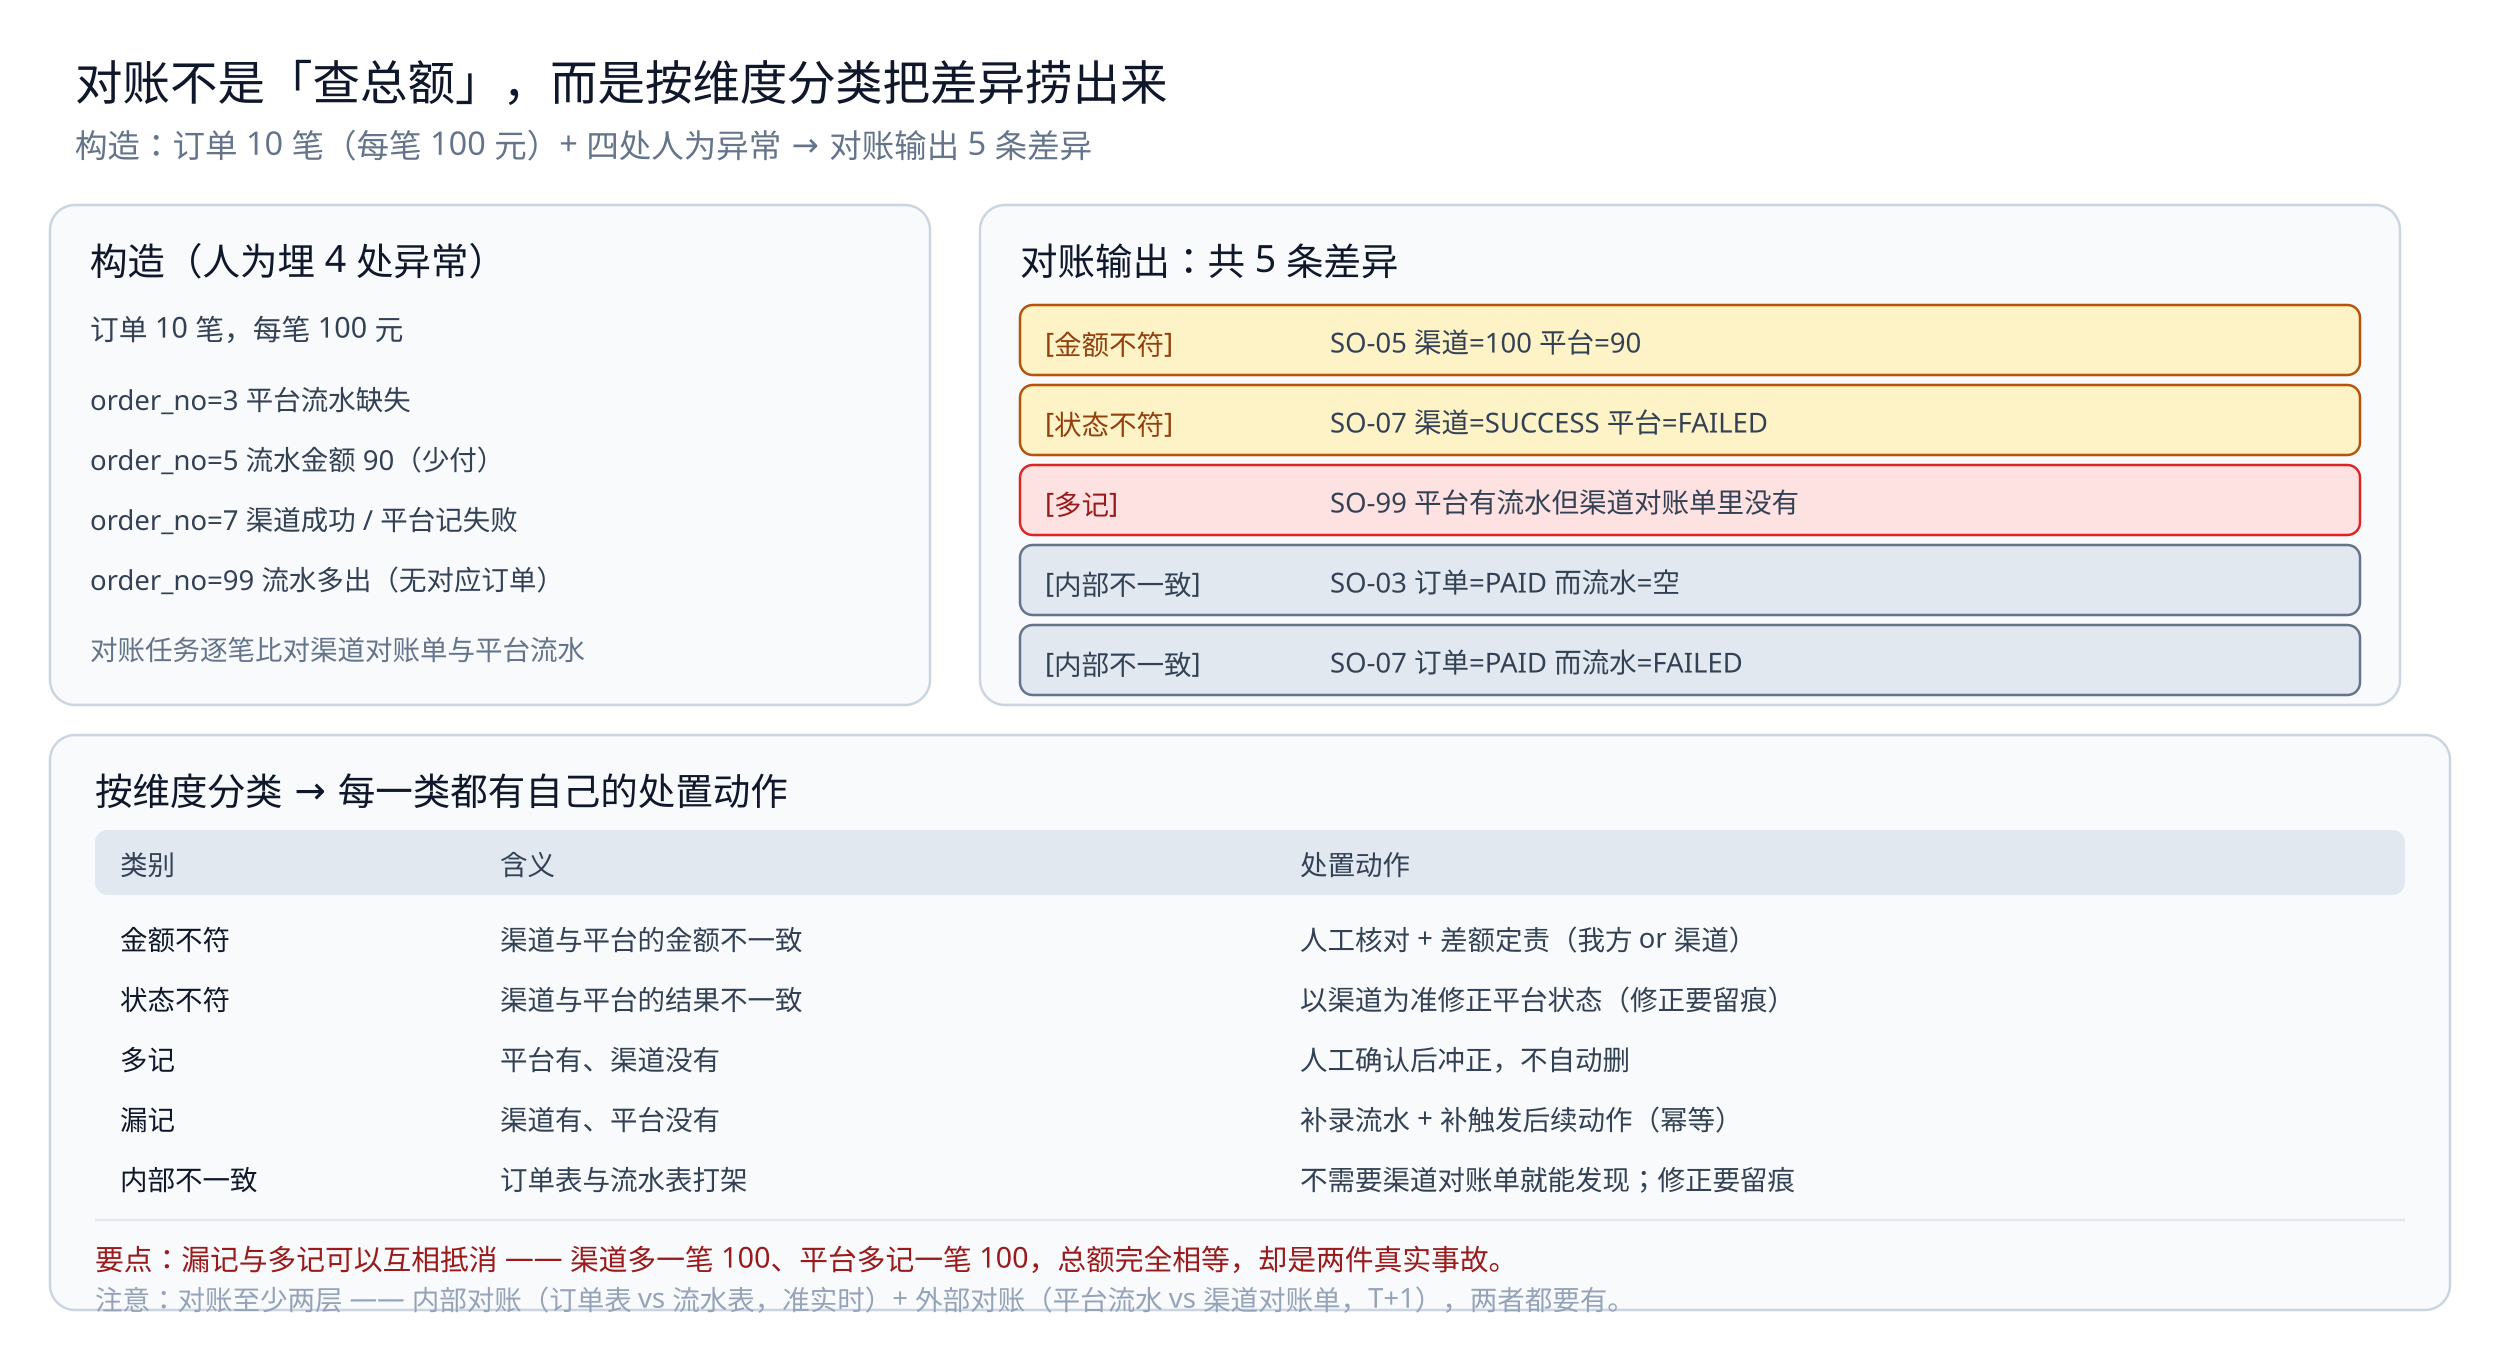
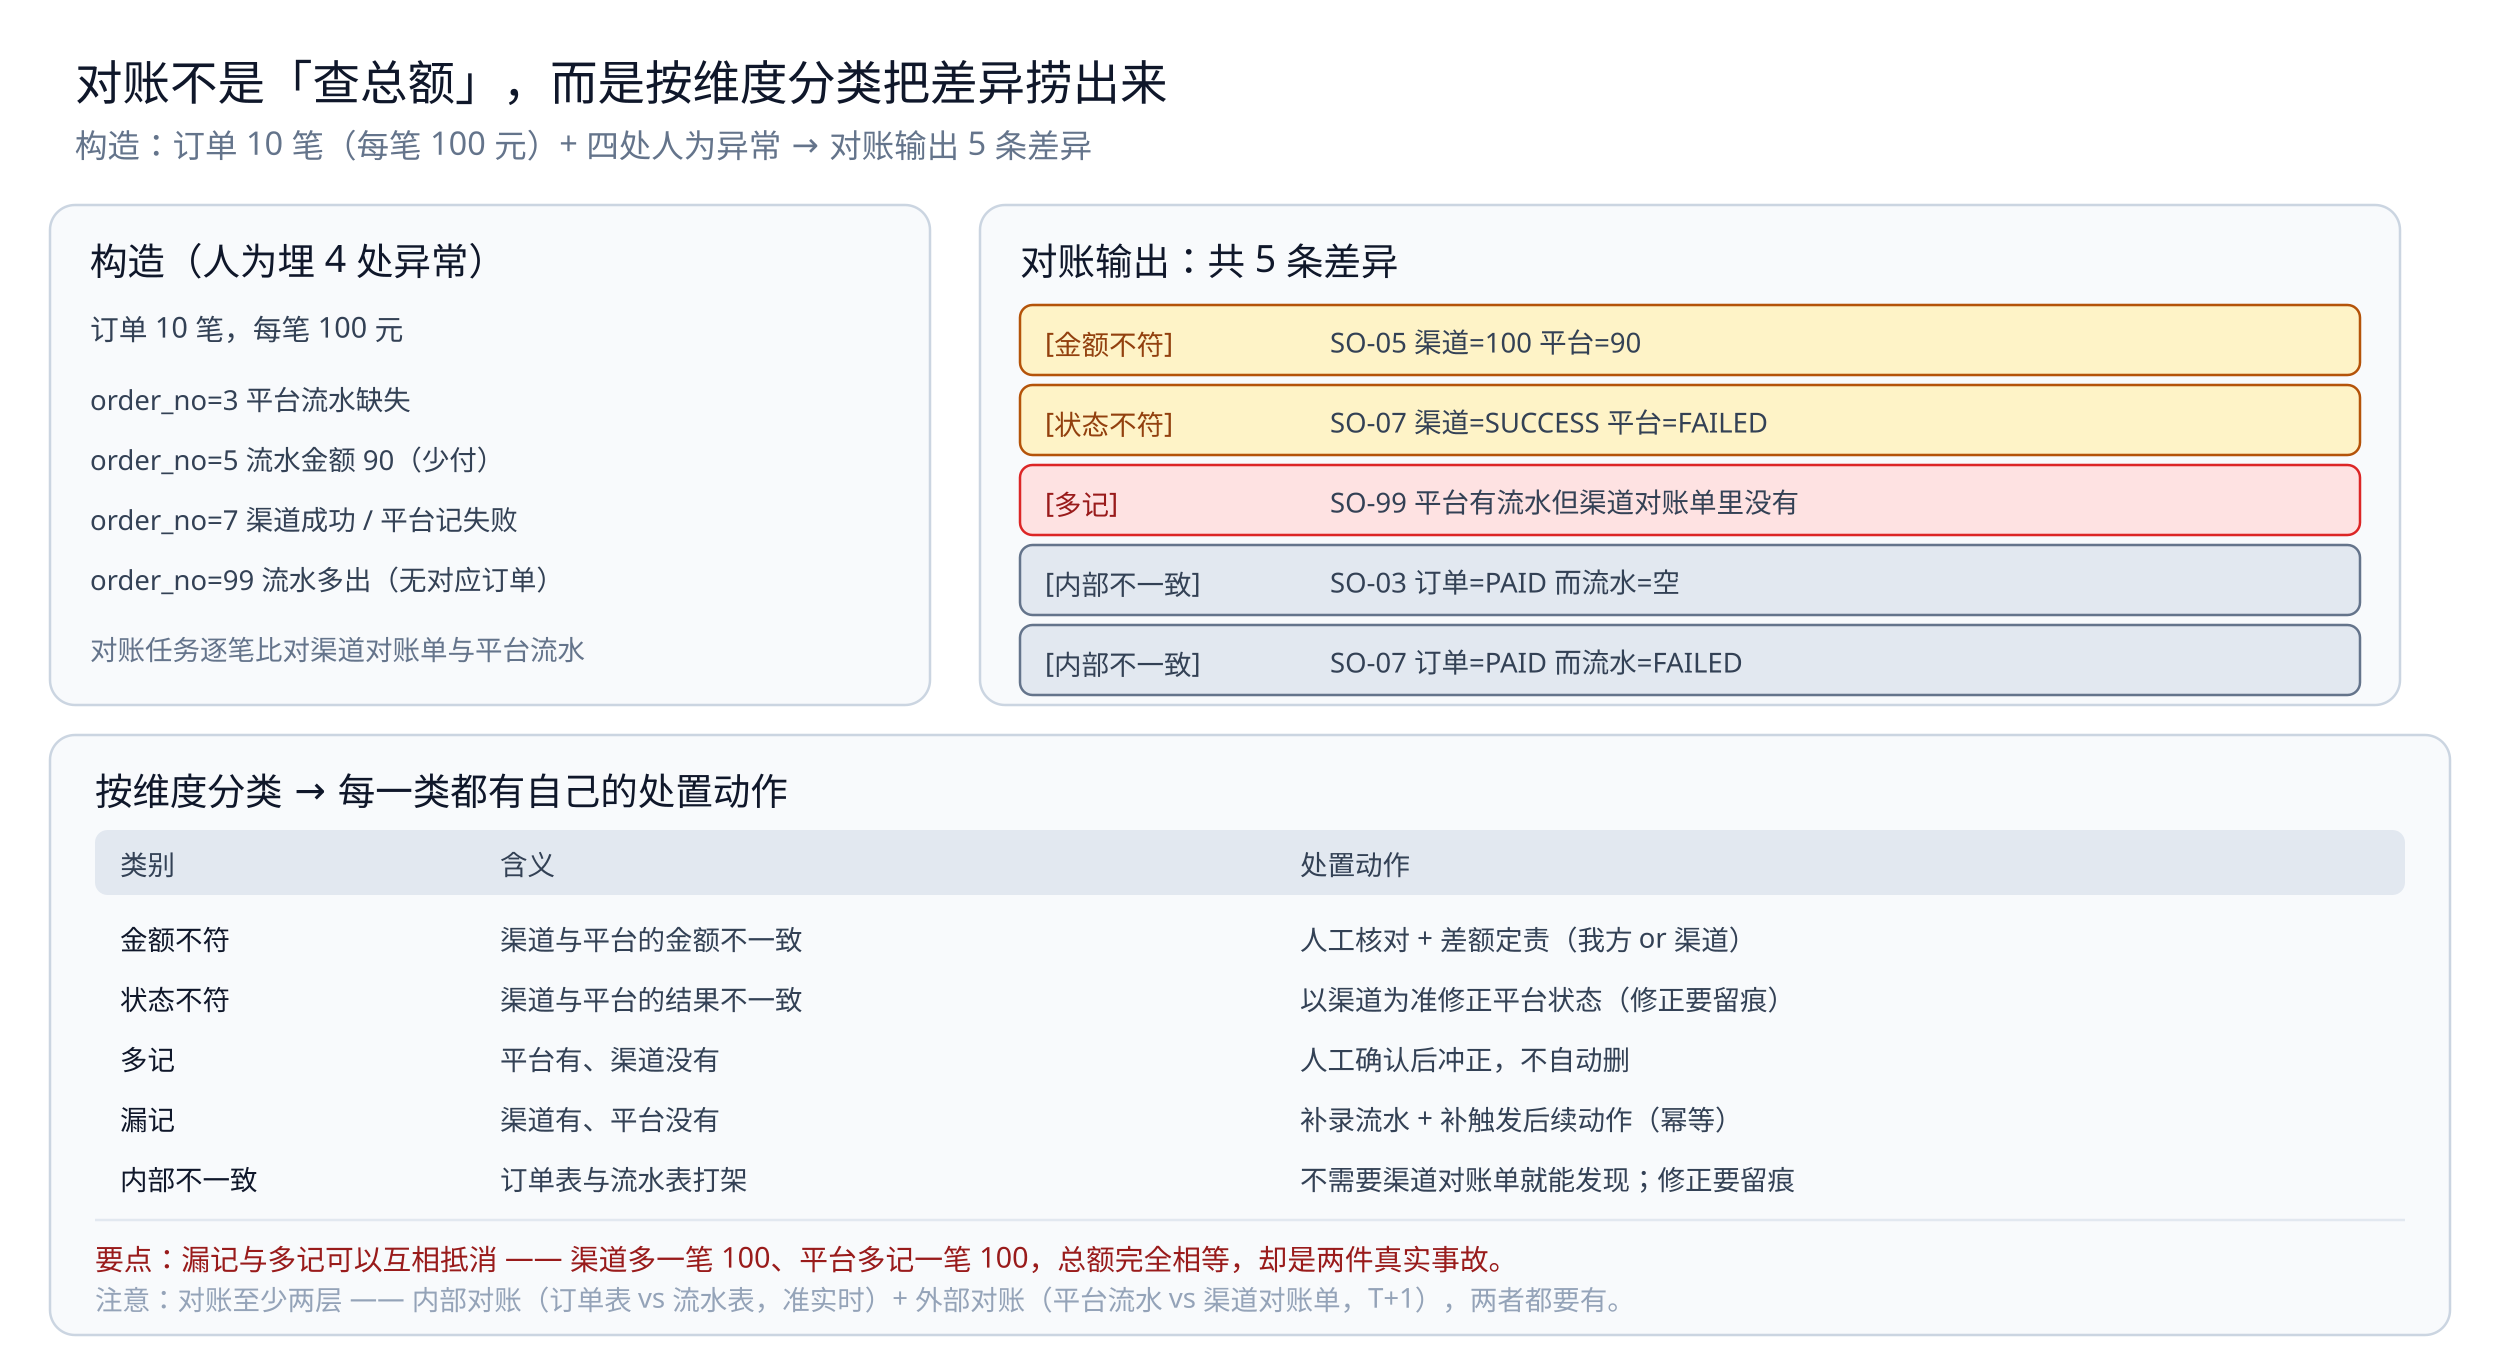
<svg xmlns="http://www.w3.org/2000/svg" width="1000" height="540" viewBox="0 0 1000 540" font-family="sans-serif">
  <rect x="0" y="0" width="1000" height="540" fill="#ffffff" />
  <text x="30" y="40" font-size="19" fill="#0f172a">对账不是「查总额」，而是按维度分类把差异捞出来</text>
  <text x="30" y="63" font-size="13" fill="#64748b">构造：订单 10 笔（每笔 100 元）+ 四处人为异常 → 对账输出 5 条差异</text>
  <g transform="translate(20,82)">
    <rect x="0" y="0" width="352" height="200" rx="10" fill="#f8fafc" stroke="#cbd5e1" />
    <text x="16" y="28" font-size="15" fill="#0f172a">构造（人为埋 4 处异常）</text>
    <text x="16" y="54" font-size="11.5" fill="#334155">订单 10 笔，每笔 100 元</text>
    <text x="16" y="82" font-size="11" fill="#334155">order_no=3   平台流水缺失</text>
    <text x="16" y="106" font-size="11" fill="#334155">order_no=5   流水金额 90（少付）</text>
    <text x="16" y="130" font-size="11" fill="#334155">order_no=7   渠道成功 / 平台记失败</text>
    <text x="16" y="154" font-size="11" fill="#334155">order_no=99  流水多出（无对应订单）</text>
    <text x="16" y="182" font-size="11" fill="#64748b">对账任务逐笔比对渠道对账单与平台流水</text>
  </g>
  <g transform="translate(392,82)">
    <rect x="0" y="0" width="568" height="200" rx="10" fill="#f8fafc" stroke="#cbd5e1" />
    <text x="16" y="28" font-size="15" fill="#0f172a">对账输出：共 5 条差异</text>
    <rect x="16" y="40" width="536" height="28" rx="5" fill="#fef3c7" stroke="#b45309" stroke-width="1" />
    <text x="26" y="59" font-size="11" fill="#92400e">[金额不符]</text>
    <text x="140" y="59" font-size="11" fill="#334155">SO-05 渠道=100 平台=90</text>
    <rect x="16" y="72" width="536" height="28" rx="5" fill="#fef3c7" stroke="#b45309" stroke-width="1" />
    <text x="26" y="91" font-size="11" fill="#92400e">[状态不符]</text>
    <text x="140" y="91" font-size="11" fill="#334155">SO-07 渠道=SUCCESS 平台=FAILED</text>
    <rect x="16" y="104" width="536" height="28" rx="5" fill="#fee2e2" stroke="#dc2626" stroke-width="1" />
    <text x="26" y="123" font-size="11" fill="#991b1b">[多记]</text>
    <text x="140" y="123" font-size="11" fill="#334155">SO-99 平台有流水但渠道对账单里没有</text>
    <rect x="16" y="136" width="536" height="28" rx="5" fill="#e2e8f0" stroke="#64748b" stroke-width="1" />
    <text x="26" y="155" font-size="11" fill="#334155">[内部不一致]</text>
    <text x="140" y="155" font-size="11" fill="#334155">SO-03 订单=PAID 而流水=空</text>
    <rect x="16" y="168" width="536" height="28" rx="5" fill="#e2e8f0" stroke="#64748b" stroke-width="1" />
    <text x="26" y="187" font-size="11" fill="#334155">[内部不一致]</text>
    <text x="140" y="187" font-size="11" fill="#334155">SO-07 订单=PAID 而流水=FAILED</text>
  </g>
  <g transform="translate(20,294)">
-     <rect x="0" y="0" width="960" height="230" rx="10" fill="#f8fafc" stroke="#cbd5e1" />
+     <rect x="0" y="0" width="960" height="240" rx="10" fill="#f8fafc" stroke="#cbd5e1" />
    <text x="18" y="28" font-size="15" fill="#0f172a">按维度分类 → 每一类都有自己的处置动作</text>
    <rect x="18" y="38" width="924" height="26" rx="5" fill="#e2e8f0" />
    <text x="28" y="56" font-size="11" fill="#334155">类别</text>
    <text x="180" y="56" font-size="11" fill="#334155">含义</text>
    <text x="500" y="56" font-size="11" fill="#334155">处置动作</text>
    <text x="28" y="86" font-size="11" fill="#0f172a">金额不符</text>
    <text x="180" y="86" font-size="11" fill="#334155">渠道与平台的金额不一致</text>
    <text x="500" y="86" font-size="11" fill="#334155">人工核对 + 差额定责（我方 or 渠道）</text>
    <text x="28" y="110" font-size="11" fill="#0f172a">状态不符</text>
    <text x="180" y="110" font-size="11" fill="#334155">渠道与平台的结果不一致</text>
    <text x="500" y="110" font-size="11" fill="#334155">以渠道为准修正平台状态（修正要留痕）</text>
    <text x="28" y="134" font-size="11" fill="#0f172a">多记</text>
    <text x="180" y="134" font-size="11" fill="#334155">平台有、渠道没有</text>
    <text x="500" y="134" font-size="11" fill="#334155">人工确认后冲正，不自动删</text>
    <text x="28" y="158" font-size="11" fill="#0f172a">漏记</text>
    <text x="180" y="158" font-size="11" fill="#334155">渠道有、平台没有</text>
    <text x="500" y="158" font-size="11" fill="#334155">补录流水 + 补触发后续动作（幂等）</text>
    <text x="28" y="182" font-size="11" fill="#0f172a">内部不一致</text>
    <text x="180" y="182" font-size="11" fill="#334155">订单表与流水表打架</text>
    <text x="500" y="182" font-size="11" fill="#334155">不需要渠道对账单就能发现；修正要留痕</text>
    <line x1="18" y1="194" x2="942" y2="194" stroke="#e2e8f0" stroke-width="1" />
    <text x="18" y="214" font-size="11.5" fill="#991b1b">要点：漏记与多记可以互相抵消 —— 渠道多一笔 100、平台多记一笔 100，总额完全相等，却是两件真实事故。</text>
    <text x="18" y="230" font-size="11" fill="#94a3b8">注意：对账至少两层 —— 内部对账（订单表 vs 流水表，准实时）+ 外部对账（平台流水 vs 渠道对账单，T+1），两者都要有。</text>
  </g>
</svg>
